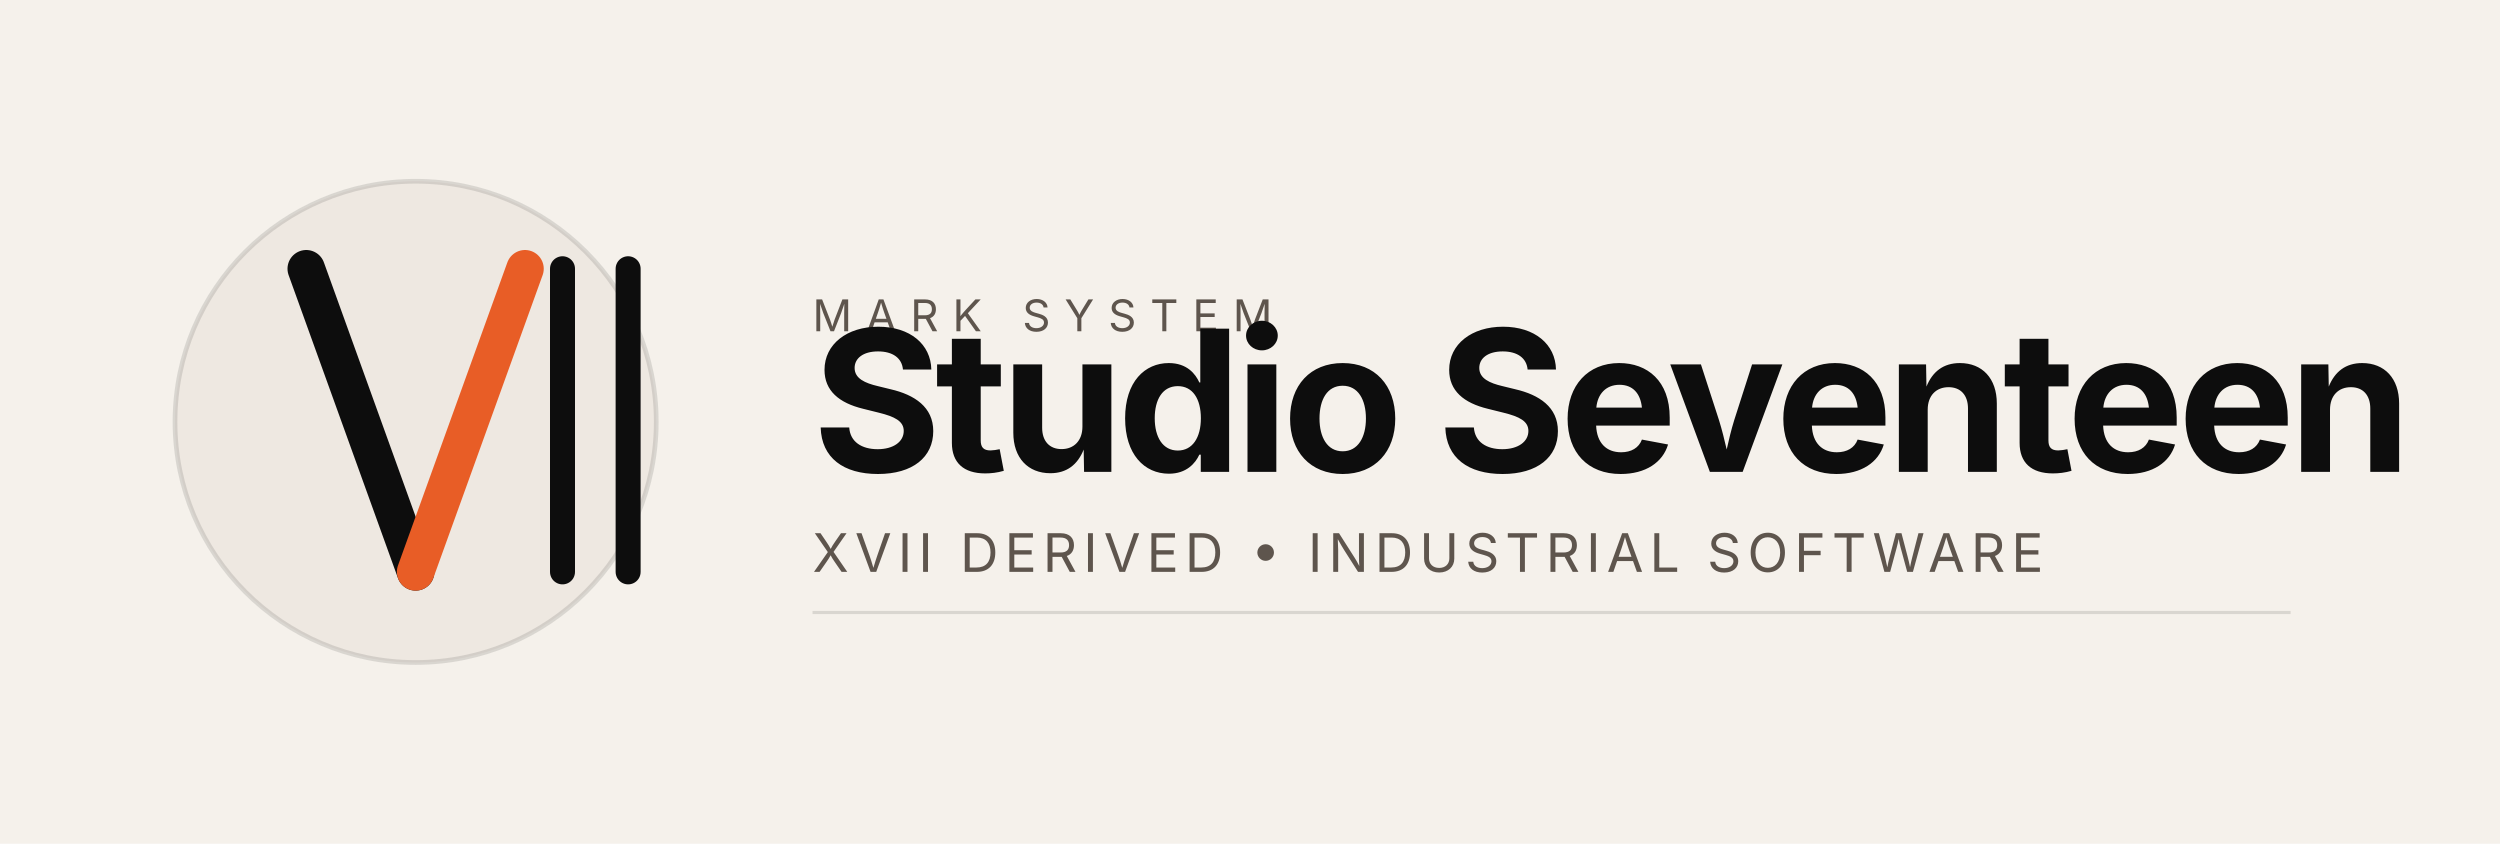
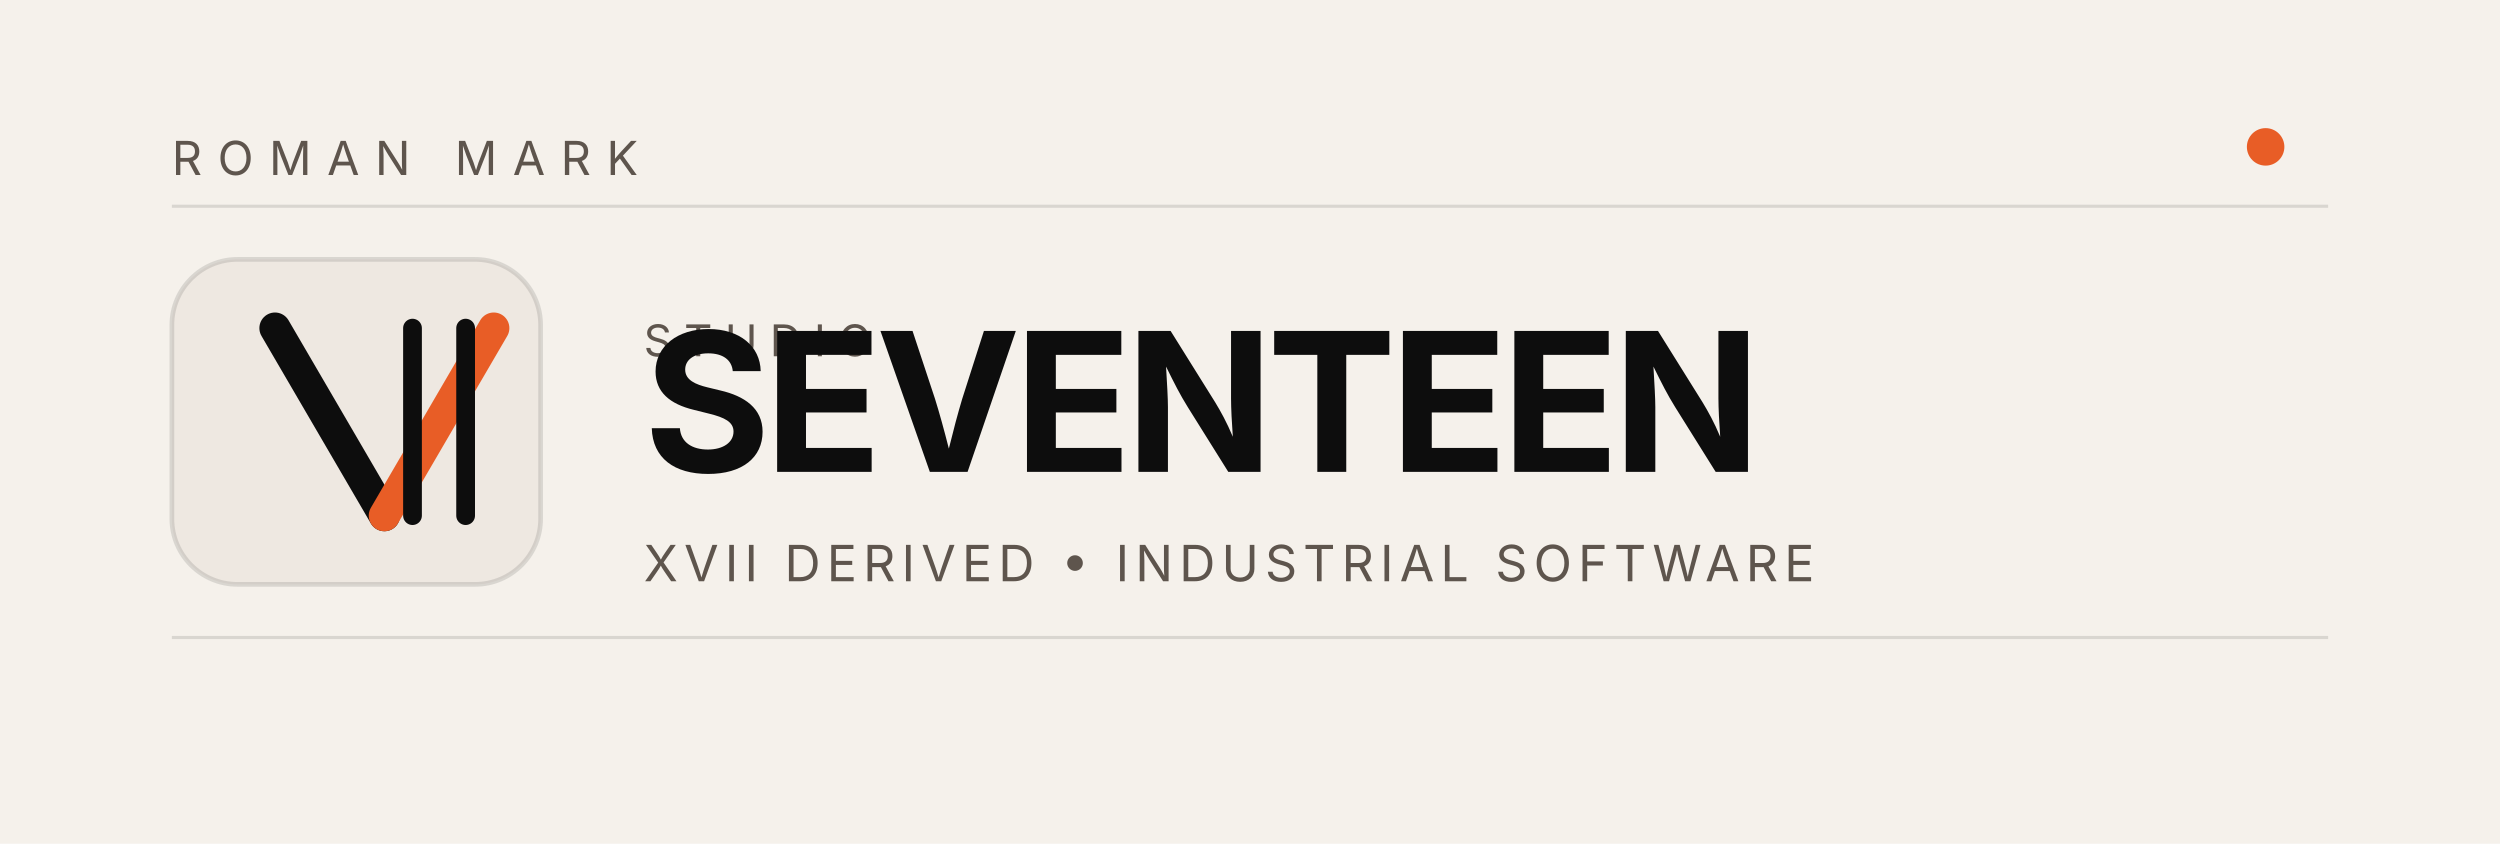
<svg xmlns="http://www.w3.org/2000/svg" width="1600" height="540" viewBox="0 0 1600 540" fill="none">
  <rect width="1600" height="540" fill="#F5F1EB" />
-   <circle cx="266" cy="270" r="154" fill="#EEE8E1" stroke="rgba(13,13,13,0.12)" stroke-width="3" />
-   <line x1="196" y1="172" x2="266" y2="366" stroke="#0D0D0D" stroke-width="24" stroke-linecap="round" />
-   <line x1="336" y1="172" x2="266" y2="366" stroke="#E85D26" stroke-width="24" stroke-linecap="round" />
-   <line x1="360" y1="172" x2="360" y2="366" stroke="#0D0D0D" stroke-width="16" stroke-linecap="round" />
-   <line x1="402" y1="172" x2="402" y2="366" stroke="#0D0D0D" stroke-width="16" stroke-linecap="round" />
-   <text x="520" y="212" fill="#5E554D" font-family="'Inter', sans-serif" font-size="28" letter-spacing="9">MARK SYSTEM</text>
-   <text x="520" y="302" fill="#0D0D0D" font-family="'Space Grotesk', 'Inter', sans-serif" font-size="126" font-weight="700" letter-spacing="-4">Studio Seventeen</text>
-   <text x="520" y="366" fill="#5E554D" font-family="'Inter', sans-serif" font-size="34" letter-spacing="4">XVII DERIVED  •  INDUSTRIAL SOFTWARE</text>
-   <line x1="520" y1="392" x2="1466" y2="392" stroke="rgba(13,13,13,0.12)" stroke-width="2" />
+   <line x1="110" y1="132" x2="1490" y2="132" stroke="rgba(13,13,13,0.12)" stroke-width="2" />
+   <line x1="110" y1="408" x2="1490" y2="408" stroke="rgba(13,13,13,0.12)" stroke-width="2" />
+   <rect x="110" y="166" width="236" height="208" rx="42" fill="#EEE8E1" stroke="rgba(13,13,13,0.12)" stroke-width="3" />
+   <line x1="176" y1="210" x2="246" y2="330" stroke="#0D0D0D" stroke-width="20" stroke-linecap="round" />
+   <line x1="316" y1="210" x2="246" y2="330" stroke="#E85D26" stroke-width="20" stroke-linecap="round" />
+   <line x1="264" y1="210" x2="264" y2="330" stroke="#0D0D0D" stroke-width="12" stroke-linecap="round" />
+   <line x1="298" y1="210" x2="298" y2="330" stroke="#0D0D0D" stroke-width="12" stroke-linecap="round" />
+   <text x="110" y="112" fill="#5E554D" font-family="'Inter', sans-serif" font-size="30" letter-spacing="10">ROMAN MARK</text>
+   <text x="412" y="228" fill="#5E554D" font-family="'Inter', sans-serif" font-size="28" letter-spacing="8">STUDIO</text>
+   <text x="412" y="302" fill="#0D0D0D" font-family="'Space Grotesk', 'Inter', sans-serif" font-size="124" font-weight="700" letter-spacing="-4">SEVENTEEN</text>
+   <text x="412" y="372" fill="#5E554D" font-family="'Inter', sans-serif" font-size="32" letter-spacing="4">XVII DERIVED  •  INDUSTRIAL SOFTWARE</text>
+   <circle cx="1450" cy="94" r="12" fill="#E85D26" />
</svg>
